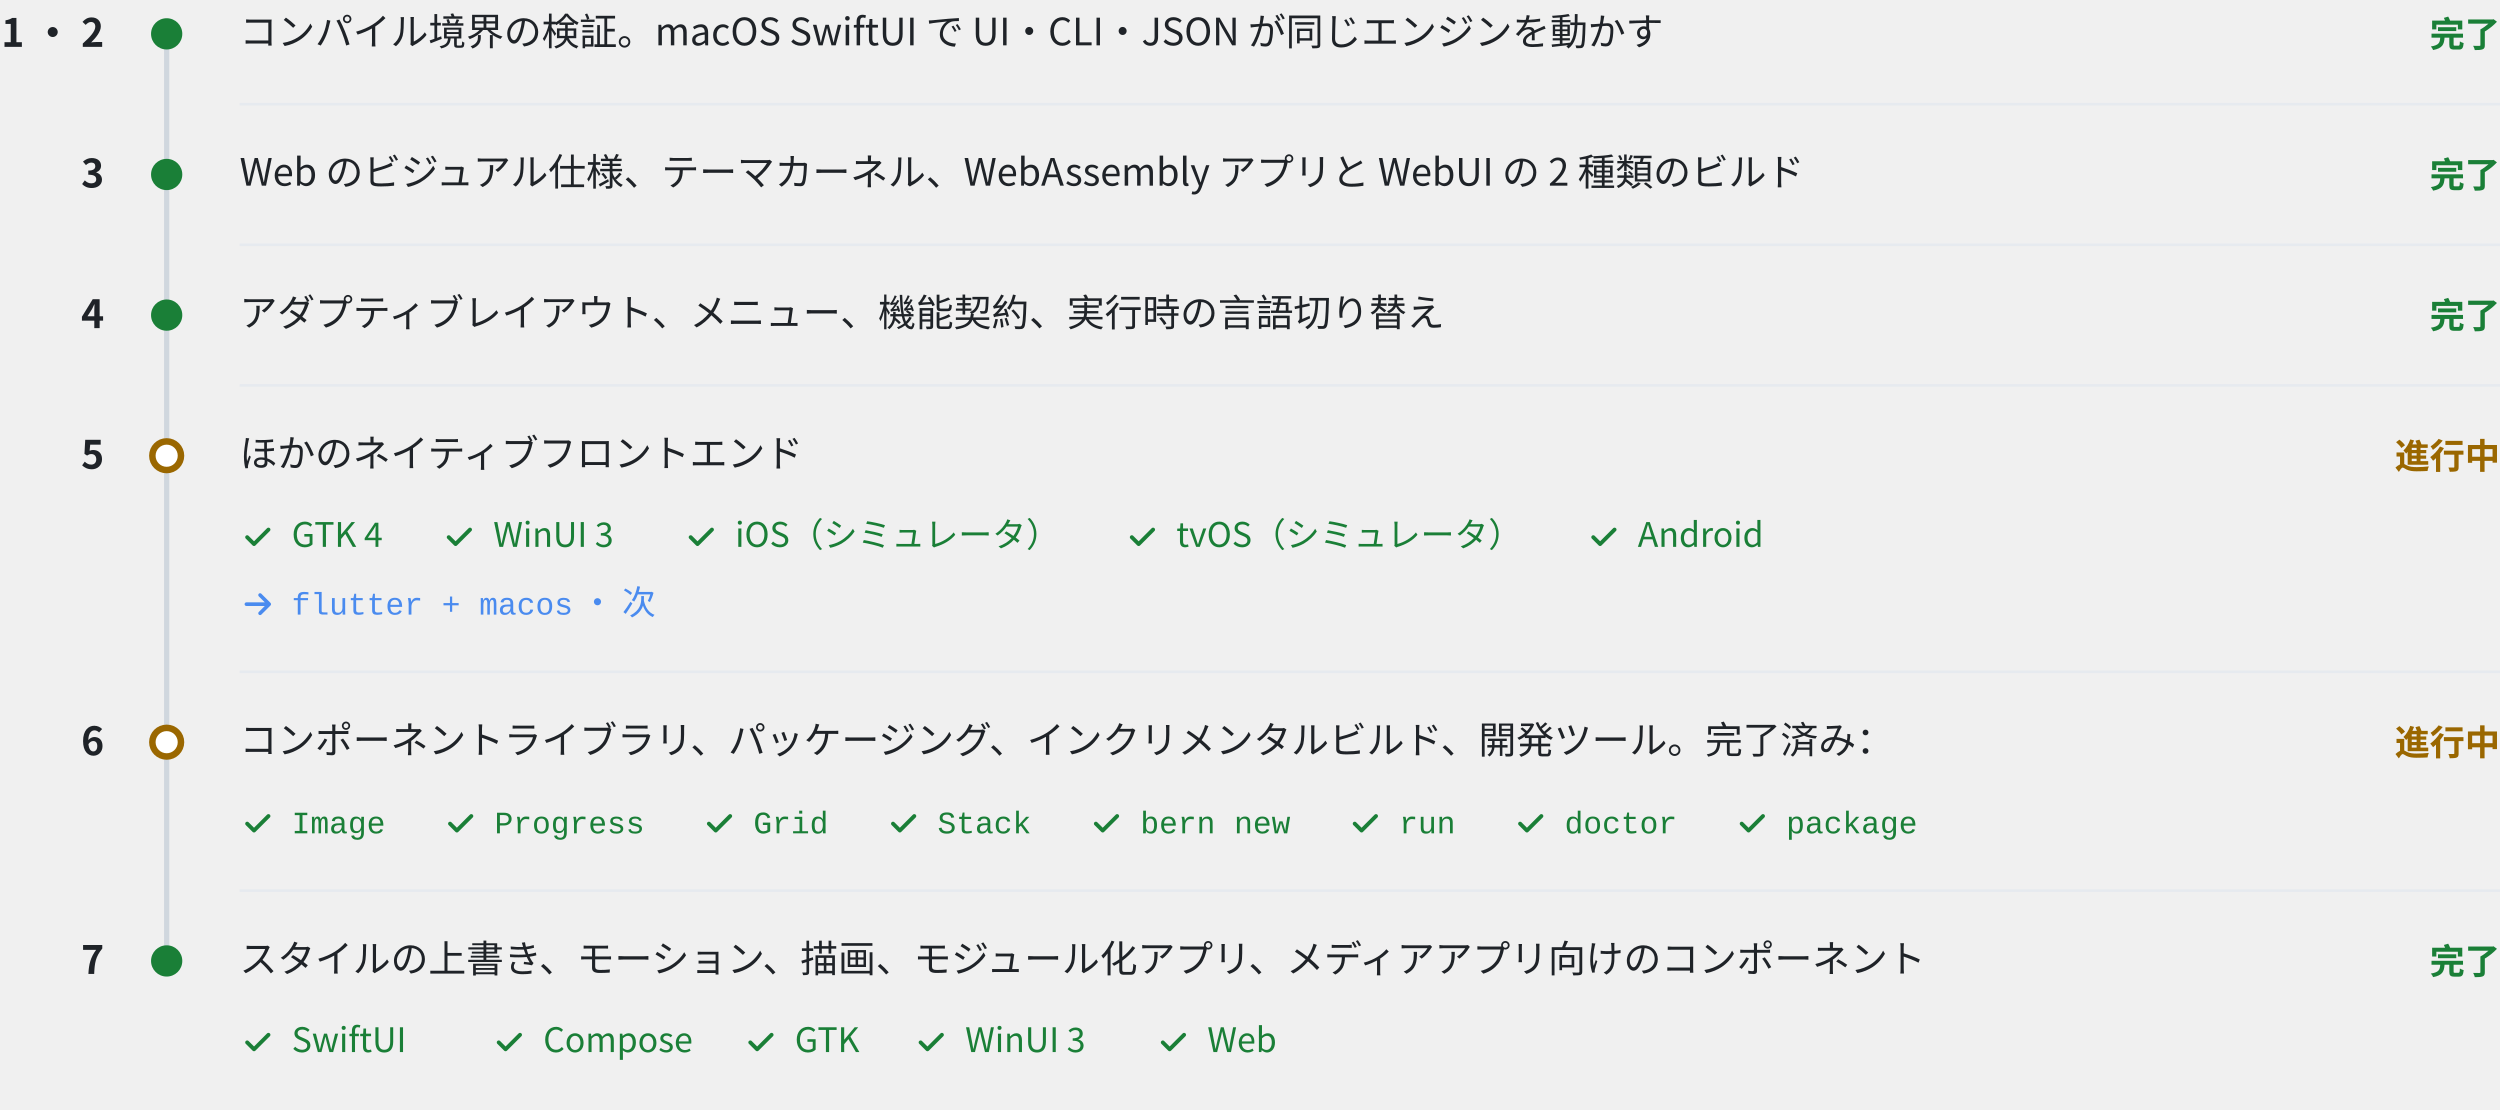
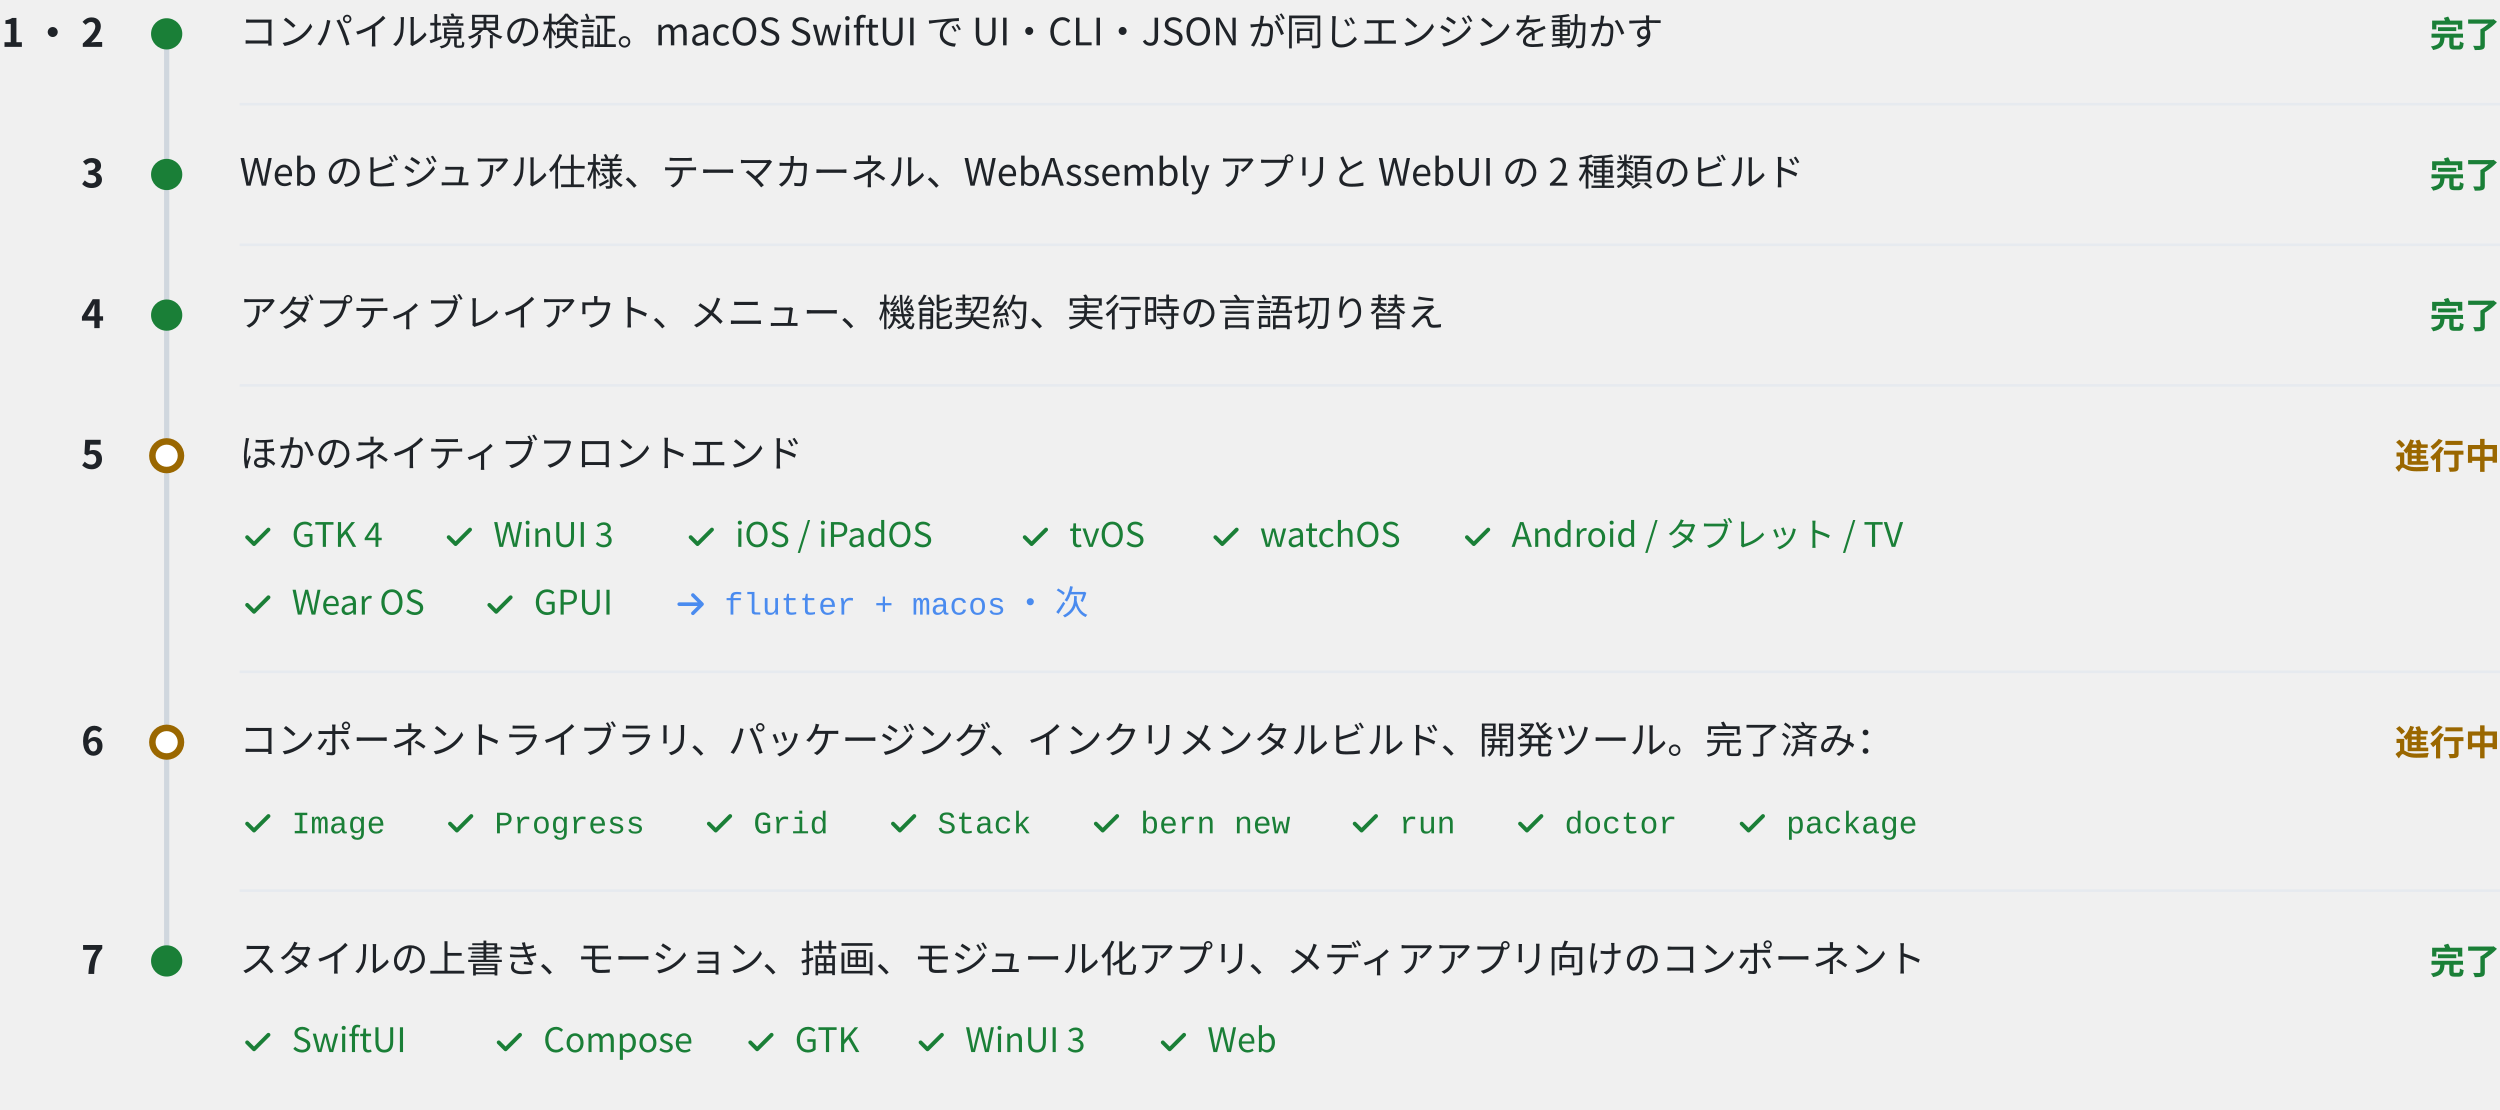
<svg xmlns="http://www.w3.org/2000/svg" viewBox="0 0 960 426" width="960" height="426" font-family="-apple-system, BlinkMacSystemFont, 'Segoe UI', 'PingFang SC', 'Hiragino Sans GB', 'Microsoft YaHei', 'Noto Sans CJK SC', 'Helvetica Neue', Arial, sans-serif">
  <defs>
    <symbol id="bern-logo" viewBox="0 0 1024 1024">
      <defs>
        <clipPath id="bern-symbol-disc">
          <circle cx="512" cy="512" r="512" />
        </clipPath>
      </defs>
      <g clip-path="url(#bern-symbol-disc)">
        <rect width="1024" height="1024" fill="#4A8BEF" />
        <path fill="#24324D" d="M 290.4 372.1 C 270.7 579.3 309.8 827.6 392.0 1060.0 L 1100 1100 L 1060.0 880.0 C 1013.0 692.2 904.4 451.5 684.3 270.5 A 14 14 0 0 0 662.4 286.5 C 693.7 364.2 711.6 444.8 715.3 529.4 A 36 36 0 0 1 691.6 564.9 C 620.6 590.7 549.5 616.5 478.5 642.4 A 36 36 0 0 1 436.0 628.1 C 383.8 547.6 344.6 461.1 317.8 369.5 A 14 14 0 0 0 290.4 372.1 Z" />
        <ellipse rx="22" ry="36" fill="#E8F4FF" transform="translate(520 760) rotate(-20)" />
        <ellipse rx="22" ry="36" fill="#E8F4FF" transform="translate(748 668) rotate(-20)" />
      </g>
    </symbol>
  </defs>
  <line x1="64" y1="13" x2="64" y2="369" stroke="#D0D7DE" stroke-width="2" />
  <circle cx="64" cy="13" r="6" fill="#1A7F37" />
  <circle cx="64" cy="67" r="6" fill="#1A7F37" />
  <circle cx="64" cy="121" r="6" fill="#1A7F37" />
  <circle cx="64" cy="175" r="5.5" fill="#FFFFFF" stroke="#9A6700" stroke-width="2.5" />
  <circle cx="64" cy="285" r="5.5" fill="#FFFFFF" stroke="#9A6700" stroke-width="2.5" />
  <circle cx="64" cy="369" r="6" fill="#1A7F37" />
  <text x="40" y="18" font-size="15" font-weight="700" text-anchor="end" fill="#1F2328">1 · 2</text>
  <text x="92.0" y="17.4" font-size="14.5" fill="#1F2328">コンパイル境界の検証。macOS SwiftUI で UI・CLI・JSON が同じエンジンを動かす</text>
  <text x="960.0" y="18.0" font-size="13.5" font-weight="700" fill="#1A7F37" text-anchor="end">完了</text>
  <line x1="92" y1="40.0" x2="960" y2="40.0" stroke="#E6EAEF" />
  <text x="40" y="72" font-size="15" font-weight="700" text-anchor="end" fill="#1F2328">3</text>
  <text x="92.0" y="71.3" font-size="14.5" fill="#1F2328">Web のビジュアル仕様、テーマカーネル、WebAssembly アプリと WebUI の 2 種類のビルド</text>
  <text x="960.0" y="72.0" font-size="13.5" font-weight="700" fill="#1A7F37" text-anchor="end">完了</text>
  <line x1="92" y1="94.0" x2="960" y2="94.0" stroke="#E6EAEF" />
  <text x="40" y="126" font-size="15" font-weight="700" text-anchor="end" fill="#1F2328">4</text>
  <text x="92.0" y="125.3" font-size="14.5" fill="#1F2328">アダプティブレイアウト、メニュー、機能契約、実行時の言語切り替え</text>
  <text x="960.0" y="126.0" font-size="13.5" font-weight="700" fill="#1A7F37" text-anchor="end">完了</text>
  <line x1="92" y1="148.0" x2="960" y2="148.0" stroke="#E6EAEF" />
  <text x="40" y="180" font-size="15" font-weight="700" text-anchor="end" fill="#1F2328">5</text>
  <text x="92.0" y="179.3" font-size="14.5" fill="#1F2328">ほかのネイティブフロントエンド</text>
  <g transform="translate(92.0 210.0)">
    <g transform="translate(0.0 -11.0) scale(0.5833)" fill="none" stroke="#1A7F37" stroke-width="2.6" stroke-linecap="round" stroke-linejoin="round" color="#1A7F37">
      <path d="m5 12.5 4.5 4.5L19 7.5" />
    </g>
    <text x="20" y="0" font-size="13" font-weight="500" fill="#1A7F37">GTK 4</text>
  </g>
  <g transform="translate(169.4 210.0)">
    <g transform="translate(0.0 -11.0) scale(0.5833)" fill="none" stroke="#1A7F37" stroke-width="2.6" stroke-linecap="round" stroke-linejoin="round" color="#1A7F37">
      <path d="m5 12.5 4.5 4.5L19 7.5" />
    </g>
    <text x="20" y="0" font-size="13" font-weight="500" fill="#1A7F37">WinUI 3</text>
  </g>
  <g transform="translate(262.3 210.0)">
    <g transform="translate(0.0 -11.0) scale(0.5833)" fill="none" stroke="#1A7F37" stroke-width="2.6" stroke-linecap="round" stroke-linejoin="round" color="#1A7F37">
      <path d="m5 12.5 4.5 4.5L19 7.5" />
    </g>
-     <text x="20" y="0" font-size="13" font-weight="500" fill="#1A7F37">iOS（シミュレータ）</text>
+     <text x="20" y="0" font-size="13" font-weight="500" fill="#1A7F37">iOS / iPadOS</text>
  </g>
-   <g transform="translate(431.7 210.0)">
+   <g transform="translate(390.6 210.0)">
    <g transform="translate(0.0 -11.0) scale(0.5833)" fill="none" stroke="#1A7F37" stroke-width="2.6" stroke-linecap="round" stroke-linejoin="round" color="#1A7F37">
      <path d="m5 12.5 4.5 4.5L19 7.5" />
    </g>
-     <text x="20" y="0" font-size="13" font-weight="500" fill="#1A7F37">tvOS（シミュレータ）</text>
+     <text x="20" y="0" font-size="13" font-weight="500" fill="#1A7F37">tvOS</text>
  </g>
-   <g transform="translate(608.9 210.0)">
+   <g transform="translate(463.8 210.0)">
    <g transform="translate(0.0 -11.0) scale(0.5833)" fill="none" stroke="#1A7F37" stroke-width="2.6" stroke-linecap="round" stroke-linejoin="round" color="#1A7F37">
      <path d="m5 12.5 4.5 4.5L19 7.5" />
    </g>
-     <text x="20" y="0" font-size="13" font-weight="500" fill="#1A7F37">Android</text>
+     <text x="20" y="0" font-size="13" font-weight="500" fill="#1A7F37">watchOS</text>
+   </g>
+   <g transform="translate(560.4 210.0)">
+     <g transform="translate(0.0 -11.0) scale(0.5833)" fill="none" stroke="#1A7F37" stroke-width="2.6" stroke-linecap="round" stroke-linejoin="round" color="#1A7F37">
+       <path d="m5 12.5 4.5 4.5L19 7.5" />
+     </g>
+     <text x="20" y="0" font-size="13" font-weight="500" fill="#1A7F37">Android / タブレット / TV</text>
  </g>
  <g transform="translate(92.0 236.0)">
+     <g transform="translate(0.0 -11.0) scale(0.5833)" fill="none" stroke="#1A7F37" stroke-width="2.6" stroke-linecap="round" stroke-linejoin="round" color="#1A7F37">
+       <path d="m5 12.5 4.5 4.5L19 7.5" />
+     </g>
+     <text x="20" y="0" font-size="13" font-weight="500" fill="#1A7F37">Wear OS</text>
+   </g>
+   <g transform="translate(185.0 236.0)">
+     <g transform="translate(0.0 -11.0) scale(0.5833)" fill="none" stroke="#1A7F37" stroke-width="2.6" stroke-linecap="round" stroke-linejoin="round" color="#1A7F37">
+       <path d="m5 12.5 4.5 4.5L19 7.5" />
+     </g>
+     <text x="20" y="0" font-size="13" font-weight="500" fill="#1A7F37">GPUI</text>
+   </g>
+   <g transform="translate(258.2 236.0)">
    <g transform="translate(0.0 -11.0) scale(0.5833)" fill="none" stroke="#4A8BEF" stroke-width="2.4" stroke-linecap="round" stroke-linejoin="round" color="#4A8BEF">
      <path d="M4.5 12h15M13.5 6l6 6-6 6" />
    </g>
    <text x="20" y="0" font-size="13" font-weight="500" fill="#4A8BEF">
      <tspan font-family="ui-monospace, SFMono-Regular, Menlo, Consolas, 'Liberation Mono', monospace" font-size="12.0" fill="#4A8BEF">flutter + macos</tspan> · 次</text>
  </g>
  <text x="960.0" y="180.0" font-size="13.5" font-weight="700" fill="#9A6700" text-anchor="end">進行中</text>
  <line x1="92" y1="258.0" x2="960" y2="258.0" stroke="#E6EAEF" />
  <text x="40" y="290" font-size="15" font-weight="700" text-anchor="end" fill="#1F2328">6</text>
  <text x="92.0" y="289.4" font-size="14.5" fill="#1F2328">コンポーネントライブラリ、パッケージング、インクリメンタルビルド、開発ツール。完了済み：</text>
  <g transform="translate(92.0 320.0)">
    <g transform="translate(0.0 -11.0) scale(0.5833)" fill="none" stroke="#1A7F37" stroke-width="2.6" stroke-linecap="round" stroke-linejoin="round" color="#1A7F37">
      <path d="m5 12.5 4.5 4.5L19 7.5" />
    </g>
    <text x="20" y="0" font-size="13" font-weight="500" fill="#1A7F37">
      <tspan font-family="ui-monospace, SFMono-Regular, Menlo, Consolas, 'Liberation Mono', monospace" font-size="12.0" fill="#1A7F37">Image</tspan>
    </text>
  </g>
  <g transform="translate(169.9 320.0)">
    <g transform="translate(0.0 -11.0) scale(0.5833)" fill="none" stroke="#1A7F37" stroke-width="2.6" stroke-linecap="round" stroke-linejoin="round" color="#1A7F37">
      <path d="m5 12.5 4.5 4.5L19 7.5" />
    </g>
    <text x="20" y="0" font-size="13" font-weight="500" fill="#1A7F37">
      <tspan font-family="ui-monospace, SFMono-Regular, Menlo, Consolas, 'Liberation Mono', monospace" font-size="12.0" fill="#1A7F37">Progress</tspan>
    </text>
  </g>
  <g transform="translate(269.3 320.0)">
    <g transform="translate(0.0 -11.0) scale(0.5833)" fill="none" stroke="#1A7F37" stroke-width="2.6" stroke-linecap="round" stroke-linejoin="round" color="#1A7F37">
      <path d="m5 12.5 4.5 4.5L19 7.5" />
    </g>
    <text x="20" y="0" font-size="13" font-weight="500" fill="#1A7F37">
      <tspan font-family="ui-monospace, SFMono-Regular, Menlo, Consolas, 'Liberation Mono', monospace" font-size="12.0" fill="#1A7F37">Grid</tspan>
    </text>
  </g>
  <g transform="translate(340.0 320.0)">
    <g transform="translate(0.0 -11.0) scale(0.5833)" fill="none" stroke="#1A7F37" stroke-width="2.6" stroke-linecap="round" stroke-linejoin="round" color="#1A7F37">
      <path d="m5 12.5 4.5 4.5L19 7.5" />
    </g>
    <text x="20" y="0" font-size="13" font-weight="500" fill="#1A7F37">
      <tspan font-family="ui-monospace, SFMono-Regular, Menlo, Consolas, 'Liberation Mono', monospace" font-size="12.0" fill="#1A7F37">Stack</tspan>
    </text>
  </g>
  <g transform="translate(417.9 320.0)">
    <g transform="translate(0.0 -11.0) scale(0.5833)" fill="none" stroke="#1A7F37" stroke-width="2.6" stroke-linecap="round" stroke-linejoin="round" color="#1A7F37">
      <path d="m5 12.5 4.5 4.5L19 7.5" />
    </g>
    <text x="20" y="0" font-size="13" font-weight="500" fill="#1A7F37">
      <tspan font-family="ui-monospace, SFMono-Regular, Menlo, Consolas, 'Liberation Mono', monospace" font-size="12.0" fill="#1A7F37">bern new</tspan>
    </text>
  </g>
  <g transform="translate(517.3 320.0)">
    <g transform="translate(0.0 -11.0) scale(0.5833)" fill="none" stroke="#1A7F37" stroke-width="2.6" stroke-linecap="round" stroke-linejoin="round" color="#1A7F37">
      <path d="m5 12.5 4.5 4.5L19 7.5" />
    </g>
    <text x="20" y="0" font-size="13" font-weight="500" fill="#1A7F37">
      <tspan font-family="ui-monospace, SFMono-Regular, Menlo, Consolas, 'Liberation Mono', monospace" font-size="12.0" fill="#1A7F37">run</tspan>
    </text>
  </g>
  <g transform="translate(580.8 320.0)">
    <g transform="translate(0.0 -11.0) scale(0.5833)" fill="none" stroke="#1A7F37" stroke-width="2.6" stroke-linecap="round" stroke-linejoin="round" color="#1A7F37">
      <path d="m5 12.5 4.5 4.5L19 7.5" />
    </g>
    <text x="20" y="0" font-size="13" font-weight="500" fill="#1A7F37">
      <tspan font-family="ui-monospace, SFMono-Regular, Menlo, Consolas, 'Liberation Mono', monospace" font-size="12.0" fill="#1A7F37">doctor</tspan>
    </text>
  </g>
  <g transform="translate(665.9 320.0)">
    <g transform="translate(0.0 -11.0) scale(0.5833)" fill="none" stroke="#1A7F37" stroke-width="2.6" stroke-linecap="round" stroke-linejoin="round" color="#1A7F37">
      <path d="m5 12.5 4.5 4.5L19 7.5" />
    </g>
    <text x="20" y="0" font-size="13" font-weight="500" fill="#1A7F37">
      <tspan font-family="ui-monospace, SFMono-Regular, Menlo, Consolas, 'Liberation Mono', monospace" font-size="12.0" fill="#1A7F37">package</tspan>
    </text>
  </g>
  <text x="960.0" y="290.0" font-size="13.5" font-weight="700" fill="#9A6700" text-anchor="end">進行中</text>
  <line x1="92" y1="342.0" x2="960" y2="342.0" stroke="#E6EAEF" />
  <text x="40" y="374" font-size="15" font-weight="700" text-anchor="end" fill="#1F2328">7</text>
  <text x="92.0" y="373.4" font-size="14.5" fill="#1F2328">スタイルの上書き、モーション、描画、モジュール化アプリ、メディアアプリ向けのコンポーネント</text>
  <g transform="translate(92.0 404.0)">
    <g transform="translate(0.0 -11.0) scale(0.5833)" fill="none" stroke="#1A7F37" stroke-width="2.6" stroke-linecap="round" stroke-linejoin="round" color="#1A7F37">
      <path d="m5 12.5 4.5 4.5L19 7.5" />
    </g>
    <text x="20" y="0" font-size="13" font-weight="500" fill="#1A7F37">SwiftUI</text>
  </g>
  <g transform="translate(188.6 404.0)">
    <g transform="translate(0.0 -11.0) scale(0.5833)" fill="none" stroke="#1A7F37" stroke-width="2.6" stroke-linecap="round" stroke-linejoin="round" color="#1A7F37">
      <path d="m5 12.5 4.5 4.5L19 7.5" />
    </g>
    <text x="20" y="0" font-size="13" font-weight="500" fill="#1A7F37">Compose</text>
  </g>
  <g transform="translate(285.2 404.0)">
    <g transform="translate(0.0 -11.0) scale(0.5833)" fill="none" stroke="#1A7F37" stroke-width="2.6" stroke-linecap="round" stroke-linejoin="round" color="#1A7F37">
      <path d="m5 12.5 4.5 4.5L19 7.5" />
    </g>
    <text x="20" y="0" font-size="13" font-weight="500" fill="#1A7F37">GTK</text>
  </g>
  <g transform="translate(350.6 404.0)">
    <g transform="translate(0.0 -11.0) scale(0.5833)" fill="none" stroke="#1A7F37" stroke-width="2.6" stroke-linecap="round" stroke-linejoin="round" color="#1A7F37">
      <path d="m5 12.5 4.5 4.5L19 7.5" />
    </g>
    <text x="20" y="0" font-size="13" font-weight="500" fill="#1A7F37">WinUI 3</text>
  </g>
  <g transform="translate(443.6 404.0)">
    <g transform="translate(0.0 -11.0) scale(0.5833)" fill="none" stroke="#1A7F37" stroke-width="2.6" stroke-linecap="round" stroke-linejoin="round" color="#1A7F37">
      <path d="m5 12.5 4.5 4.5L19 7.5" />
    </g>
    <text x="20" y="0" font-size="13" font-weight="500" fill="#1A7F37">Web</text>
  </g>
  <text x="960.0" y="374.0" font-size="13.5" font-weight="700" fill="#1A7F37" text-anchor="end">完了</text>
</svg>
